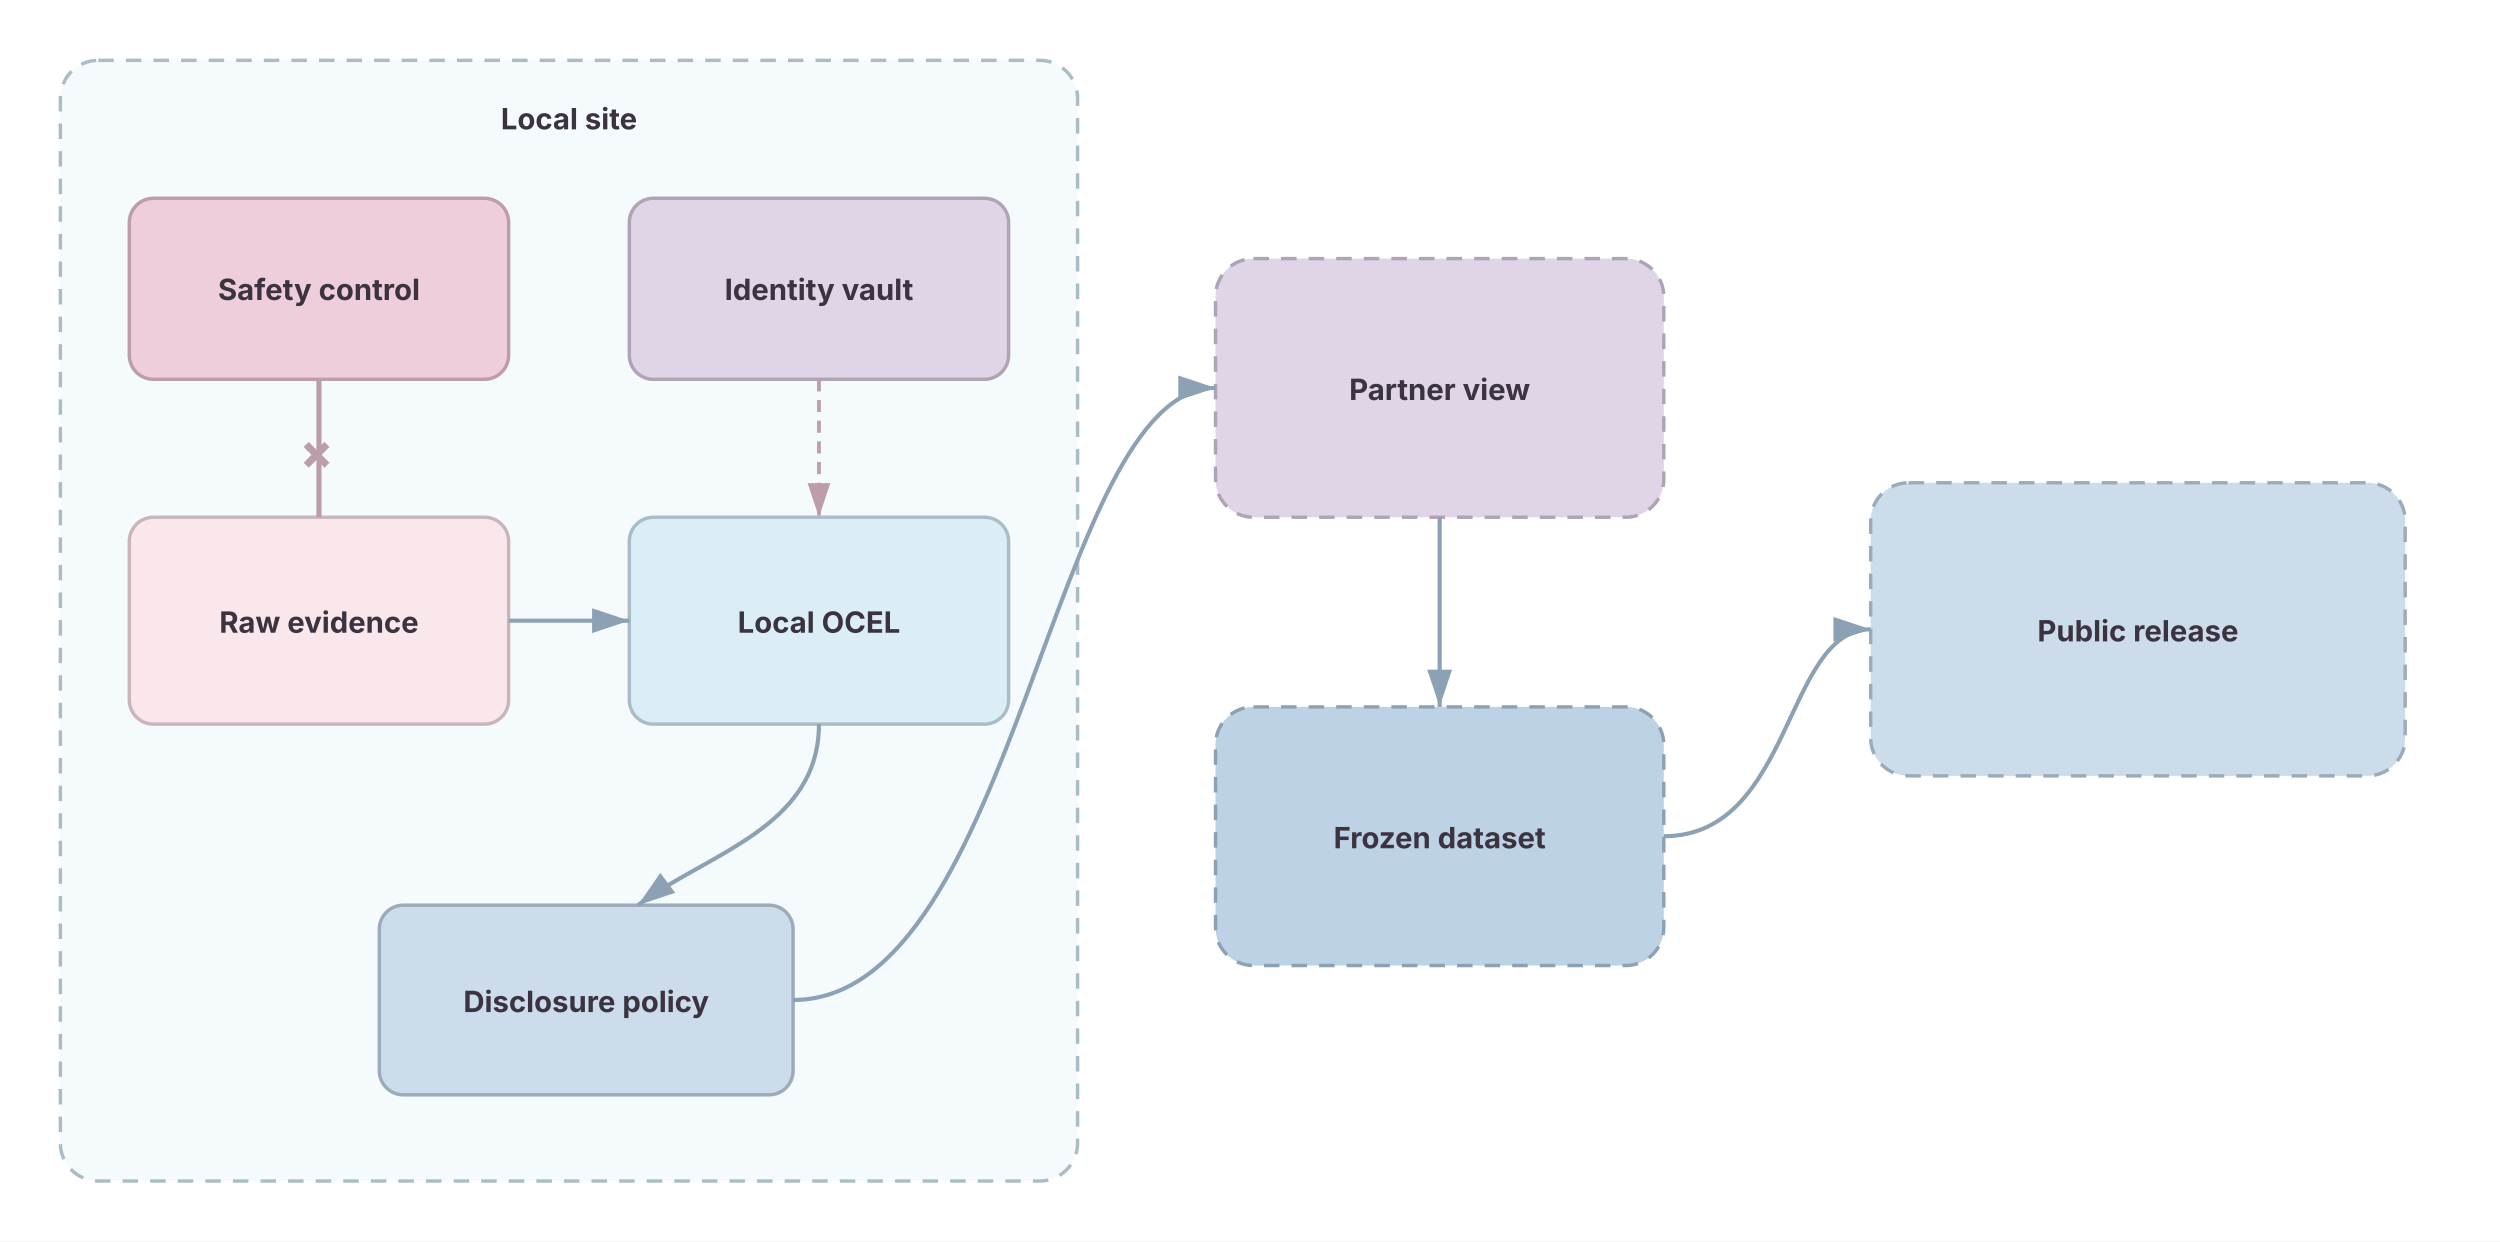
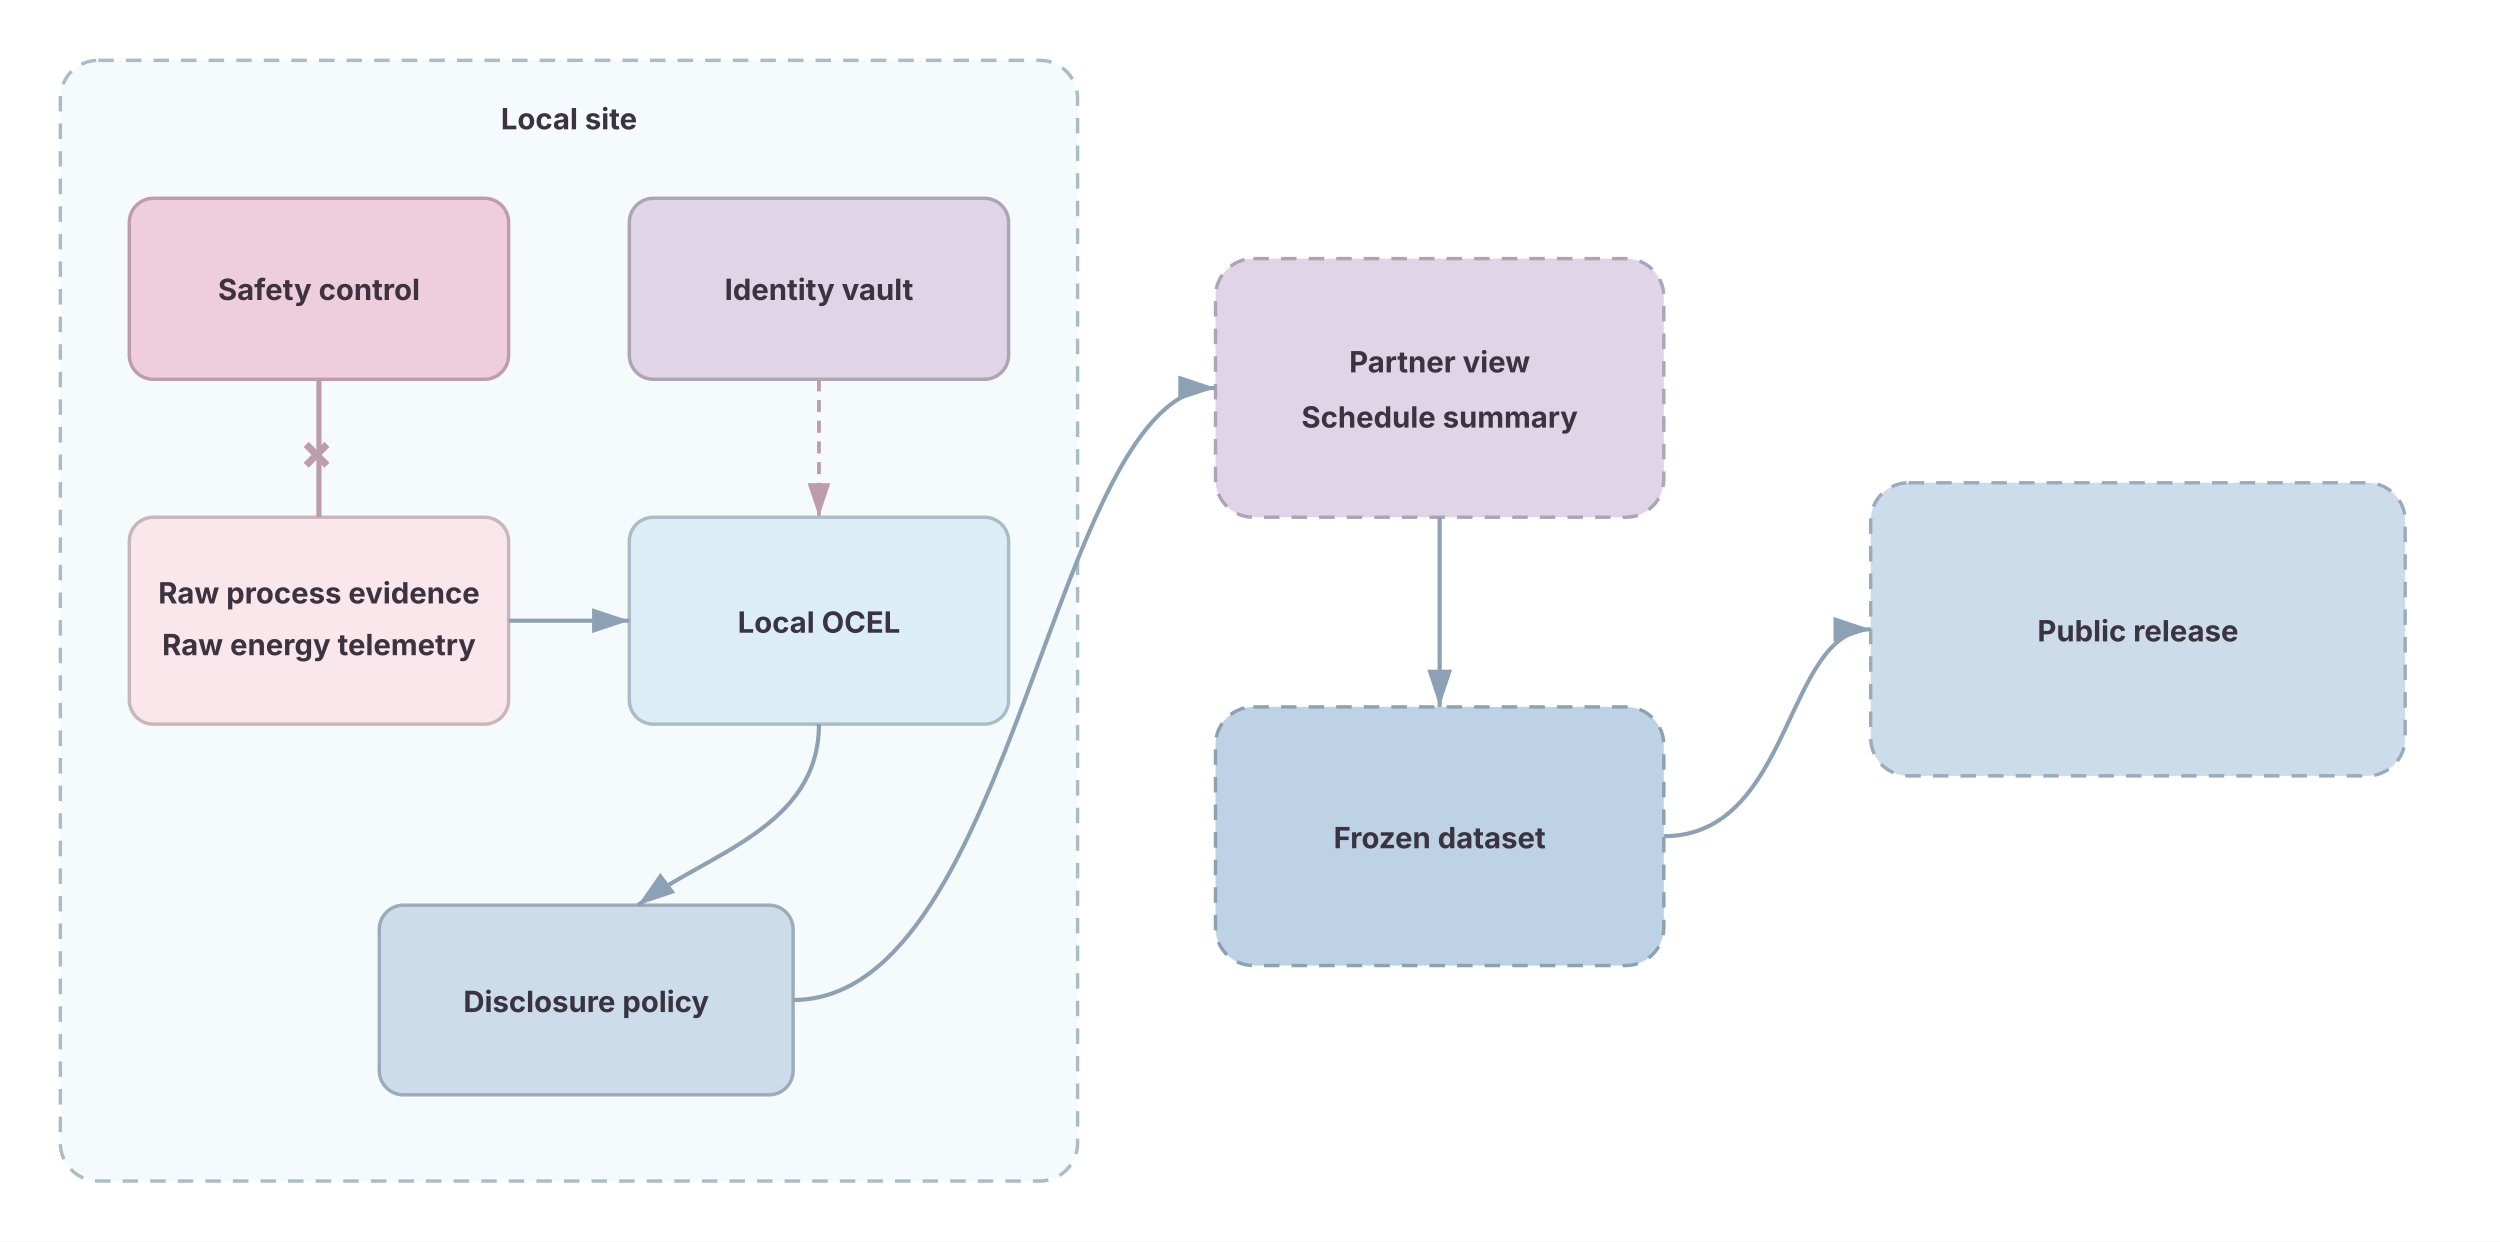
- <svg xmlns="http://www.w3.org/2000/svg" width="1450" height="720" viewBox="0 0 1450 720" role="img" aria-label="Privacy and safety zones for local operation partner sharing and public release">
+ <svg xmlns="http://www.w3.org/2000/svg" width="1450" height="720" viewBox="0 0 1450 720" role="img" aria-label="Privacy and safety zones for local energy-aware operation partner sharing and public release">
  <defs>
    <style>
      text{font-family:Inter,Arial,sans-serif;fill:#3B3440}.zone{font-size:17px;font-weight:750}.box{stroke-width:2;rx:14}.boundary{stroke-width:2;stroke-dasharray:9 7;rx:22}.flow{fill:none;stroke:#8CA1B3;stroke-width:2.4;marker-end:url(#arrow)}.audit{fill:none;stroke:#BD9DA9;stroke-width:2.2;stroke-dasharray:7 5;marker-end:url(#rose-arrow)}.blocked{fill:none;stroke:#BD9DA9;stroke-width:3}.x{font-size:28px;font-weight:800;fill:#BD9DA9}
    </style>
    <marker id="arrow" markerWidth="10" markerHeight="10" refX="9" refY="3" orient="auto">
      <path d="M0 0L9 3L0 6Z" fill="#8CA1B3" />
    </marker>
    <marker id="rose-arrow" markerWidth="10" markerHeight="10" refX="9" refY="3" orient="auto">
      <path d="M0 0L9 3L0 6Z" fill="#BD9DA9" />
    </marker>
  </defs>
  <rect width="1450" height="720" fill="#FFFFFF" />
  <rect x="35" y="35" width="590" height="650" fill="#DBEEF7" fill-opacity=".25" stroke="#AABDC6" class="boundary" />
  <text x="330" y="75" text-anchor="middle" class="zone">Local site</text>
  <rect x="75" y="115" width="220" height="105" fill="#EECEDA" stroke="#BD9DA9" class="box" />
  <text x="185" y="174" text-anchor="middle" class="zone">Safety control</text>
  <rect x="365" y="115" width="220" height="105" fill="#E0D4E7" stroke="#AFA3B6" class="box" />
  <text x="475" y="174" text-anchor="middle" class="zone">Identity vault</text>
  <rect x="75" y="300" width="220" height="120" fill="#FAE7EB" stroke="#C9B6BA" class="box" />
-   <text x="185" y="367" text-anchor="middle" class="zone">Raw evidence</text>
+   <text x="185" y="350" text-anchor="middle" class="zone">Raw process evidence</text>
+   <text x="185" y="380" text-anchor="middle" class="zone">Raw energy telemetry</text>
  <rect x="365" y="300" width="220" height="120" fill="#DBEEF7" stroke="#AABDC6" class="box" />
  <text x="475" y="367" text-anchor="middle" class="zone">Local OCEL</text>
  <rect x="220" y="525" width="240" height="110" fill="#CCDCEB" stroke="#9BABBA" class="box" />
  <text x="340" y="587" text-anchor="middle" class="zone">Disclosure policy</text>
  <rect x="705" y="150" width="260" height="150" fill="#E0D4E7" stroke="#AFA3B6" class="boundary" />
-   <text x="835" y="232" text-anchor="middle" class="zone">Partner view</text>
+   <text x="835" y="216" text-anchor="middle" class="zone">Partner view</text>
+   <text x="835" y="248" text-anchor="middle" class="zone">Schedule summary</text>
  <rect x="705" y="410" width="260" height="150" fill="#BDD2E4" stroke="#8CA1B3" class="boundary" />
  <text x="835" y="492" text-anchor="middle" class="zone">Frozen dataset</text>
  <rect x="1085" y="280" width="310" height="170" fill="#CCDCEB" stroke="#9BABBA" class="boundary" />
  <text x="1240" y="372" text-anchor="middle" class="zone">Public release</text>
  <path d="M295 360H365" class="flow" />
  <path d="M475 220V300" class="audit" />
  <path d="M475 420C475 480 410 495 370 525" class="flow" />
  <path d="M460 580C590 580 610 225 705 225" class="flow" />
  <path d="M835 300V410" class="flow" />
  <path d="M965 485C1040 485 1035 365 1085 365" class="flow" />
  <path d="M185 220V300" class="blocked" />
  <text x="174" y="272" class="x">×</text>
</svg>
